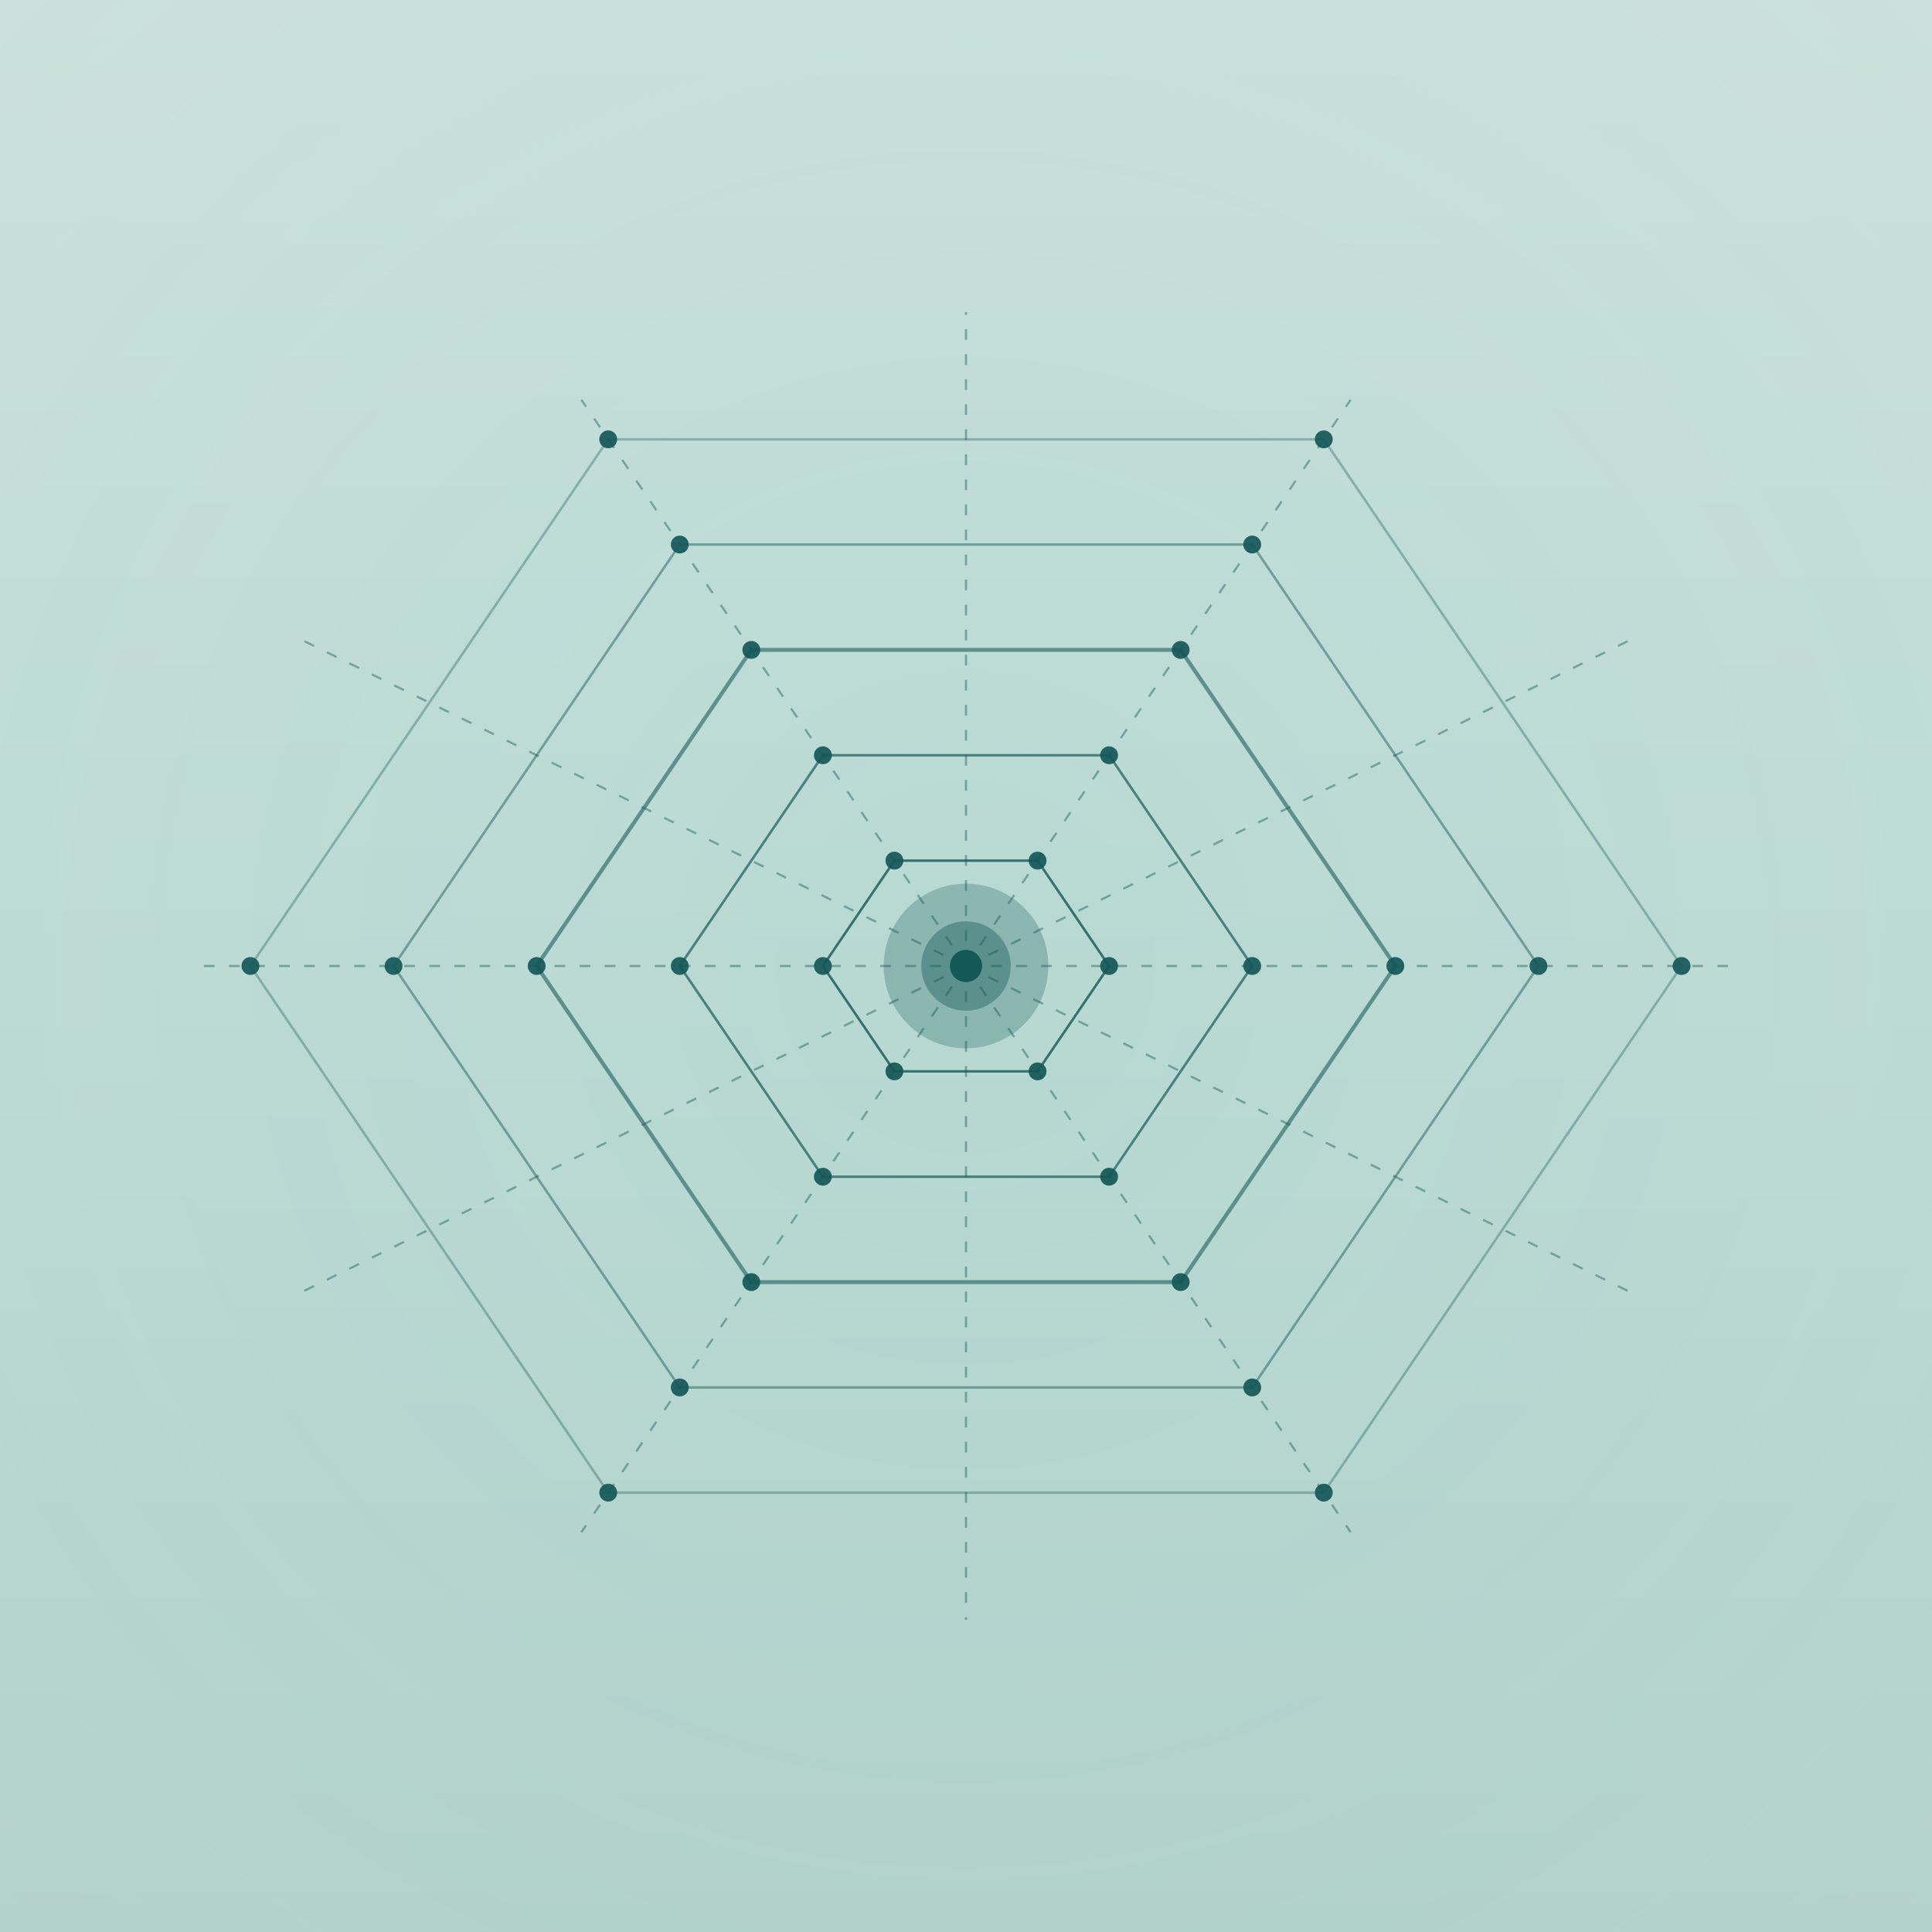
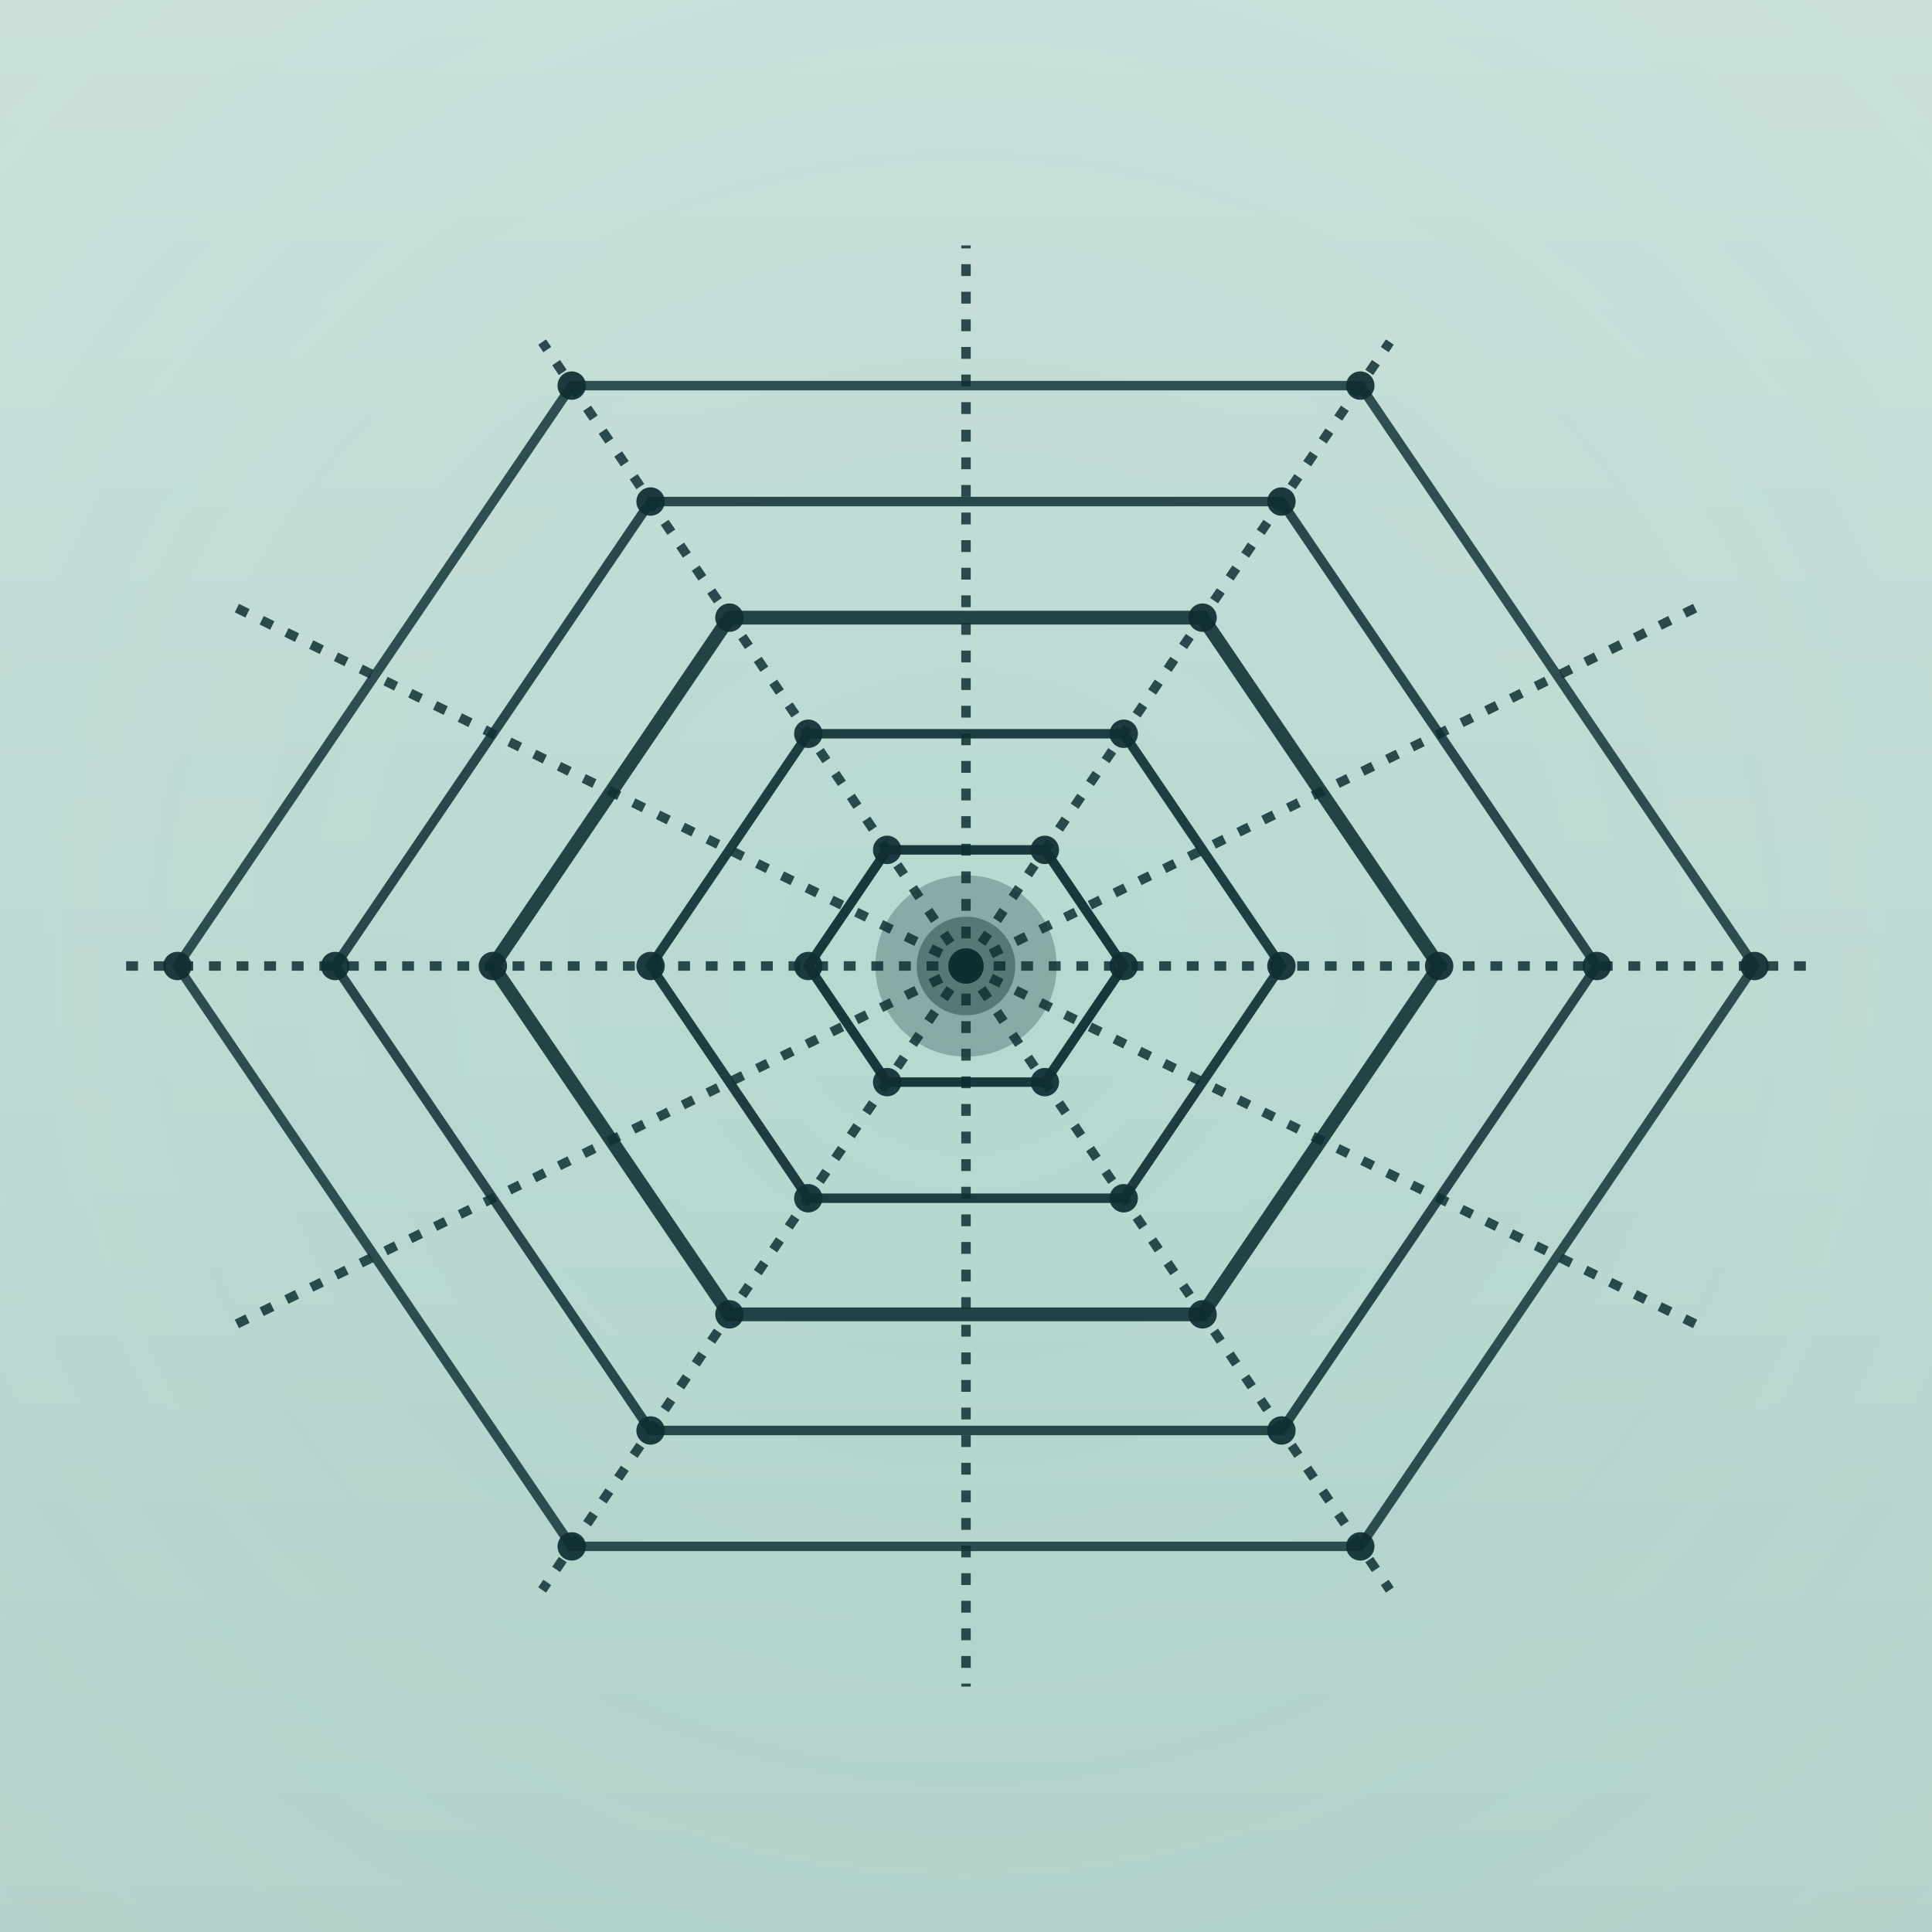
- <svg xmlns="http://www.w3.org/2000/svg" viewBox="260 650 1080 1080" width="100%" height="100%">
+ <svg xmlns="http://www.w3.org/2000/svg" viewBox="310 700 980 980" width="100%" height="100%">
  <defs>
    <linearGradient id="bg-architectures-of-the-grid" x1="0%" y1="0%" x2="0%" y2="100%">
      <stop offset="0%" stop-color="#cde1dc" />
      <stop offset="60%" stop-color="#c0dad4" />
      <stop offset="100%" stop-color="#b5d2cb" />
    </linearGradient>
    <radialGradient id="halo-architectures-of-the-grid" cx="50%" cy="50%" r="75%">
      <stop offset="0%" stop-color="#14b8a6" stop-opacity="0.06" />
      <stop offset="55%" stop-color="#14b8a6" stop-opacity="0.03" />
      <stop offset="100%" stop-color="#14b8a6" stop-opacity="0.00" />
    </radialGradient>
  </defs>
-   <rect x="260" y="650" width="1080" height="1080" fill="url(#bg-architectures-of-the-grid)" />
-   <rect x="260" y="650" width="1080" height="1080" fill="url(#halo-architectures-of-the-grid)" />
+   <rect x="310" y="700" width="980" height="980" fill="url(#bg-architectures-of-the-grid)" />
+   <rect x="310" y="700" width="980" height="980" fill="url(#halo-architectures-of-the-grid)" />
  <g class="emblem-grid" transform="translate(0, -210)">
-     <line x1="800" y1="1400" x2="1230.0" y2="1400.0" stroke="#155858" stroke-width="1.2" opacity="0.44" stroke-dasharray="6,8" />
-     <line x1="800" y1="1400" x2="1172.4" y2="1582.8" stroke="#155858" stroke-width="1.2" opacity="0.44" stroke-dasharray="6,8" />
-     <line x1="800" y1="1400" x2="1015.0" y2="1716.5" stroke="#155858" stroke-width="1.2" opacity="0.44" stroke-dasharray="6,8" />
-     <line x1="800" y1="1400" x2="800.0" y2="1765.5" stroke="#155858" stroke-width="1.2" opacity="0.44" stroke-dasharray="6,8" />
-     <line x1="800" y1="1400" x2="585.0" y2="1716.5" stroke="#155858" stroke-width="1.2" opacity="0.44" stroke-dasharray="6,8" />
-     <line x1="800" y1="1400" x2="427.6" y2="1582.8" stroke="#155858" stroke-width="1.2" opacity="0.44" stroke-dasharray="6,8" />
-     <line x1="800" y1="1400" x2="370.0" y2="1400.0" stroke="#155858" stroke-width="1.2" opacity="0.44" stroke-dasharray="6,8" />
-     <line x1="800" y1="1400" x2="427.6" y2="1217.2" stroke="#155858" stroke-width="1.2" opacity="0.44" stroke-dasharray="6,8" />
-     <line x1="800" y1="1400" x2="585.0" y2="1083.5" stroke="#155858" stroke-width="1.2" opacity="0.44" stroke-dasharray="6,8" />
-     <line x1="800" y1="1400" x2="800.0" y2="1034.5" stroke="#155858" stroke-width="1.2" opacity="0.44" stroke-dasharray="6,8" />
-     <line x1="800" y1="1400" x2="1015.0" y2="1083.5" stroke="#155858" stroke-width="1.2" opacity="0.44" stroke-dasharray="6,8" />
-     <line x1="800" y1="1400" x2="1172.4" y2="1217.2" stroke="#155858" stroke-width="1.2" opacity="0.44" stroke-dasharray="6,8" />
-     <polygon points="880.0,1400.0 840.0,1458.9 760.0,1458.9 720.0,1400.0 760.0,1341.1 840.0,1341.1" stroke="#155858" stroke-width="1.4" fill="none" opacity="0.80" />
-     <polygon points="960.0,1400.0 880.0,1517.8 720.0,1517.8 640.0,1400.0 720.0,1282.2 880.0,1282.2" stroke="#155858" stroke-width="1.4" fill="none" opacity="0.69" />
-     <polygon points="1040.0,1400.0 920.0,1576.7 680.0,1576.7 560.0,1400.0 680.0,1223.3 920.0,1223.3" stroke="#155858" stroke-width="2.2" fill="none" opacity="0.57" />
-     <polygon points="1120.0,1400.0 960.0,1635.6 640.0,1635.6 480.0,1400.0 640.0,1164.4 960.0,1164.4" stroke="#155858" stroke-width="1.4" fill="none" opacity="0.46" />
-     <polygon points="1200.0,1400.0 1000.0,1694.4 600.0,1694.4 400.0,1400.0 600.0,1105.6 1000.0,1105.6" stroke="#155858" stroke-width="1.4" fill="none" opacity="0.34" />
-     <circle cx="880.0" cy="1400.0" r="5.0" fill="#155858" opacity="0.92" />
-     <circle cx="840.0" cy="1458.9" r="5.0" fill="#155858" opacity="0.92" />
-     <circle cx="760.0" cy="1458.9" r="5.0" fill="#155858" opacity="0.92" />
-     <circle cx="720.0" cy="1400.0" r="5.0" fill="#155858" opacity="0.92" />
-     <circle cx="760.0" cy="1341.1" r="5.0" fill="#155858" opacity="0.92" />
-     <circle cx="840.0" cy="1341.1" r="5.0" fill="#155858" opacity="0.92" />
-     <circle cx="960.0" cy="1400.0" r="5.0" fill="#155858" opacity="0.92" />
-     <circle cx="880.0" cy="1517.8" r="5.0" fill="#155858" opacity="0.92" />
-     <circle cx="720.0" cy="1517.8" r="5.0" fill="#155858" opacity="0.92" />
-     <circle cx="640.0" cy="1400.0" r="5.0" fill="#155858" opacity="0.92" />
-     <circle cx="720.0" cy="1282.2" r="5.0" fill="#155858" opacity="0.92" />
-     <circle cx="880.0" cy="1282.2" r="5.0" fill="#155858" opacity="0.92" />
-     <circle cx="1040.0" cy="1400.0" r="5.0" fill="#155858" opacity="0.92" />
-     <circle cx="920.0" cy="1576.7" r="5.0" fill="#155858" opacity="0.92" />
-     <circle cx="680.0" cy="1576.7" r="5.0" fill="#155858" opacity="0.92" />
-     <circle cx="560.0" cy="1400.0" r="5.0" fill="#155858" opacity="0.92" />
-     <circle cx="680.0" cy="1223.3" r="5.0" fill="#155858" opacity="0.92" />
-     <circle cx="920.0" cy="1223.3" r="5.0" fill="#155858" opacity="0.92" />
-     <circle cx="1120.0" cy="1400.0" r="5.0" fill="#155858" opacity="0.92" />
-     <circle cx="960.0" cy="1635.6" r="5.0" fill="#155858" opacity="0.92" />
-     <circle cx="640.0" cy="1635.6" r="5.0" fill="#155858" opacity="0.92" />
-     <circle cx="480.0" cy="1400.0" r="5.0" fill="#155858" opacity="0.92" />
-     <circle cx="640.0" cy="1164.4" r="5.0" fill="#155858" opacity="0.92" />
-     <circle cx="960.0" cy="1164.4" r="5.0" fill="#155858" opacity="0.92" />
-     <circle cx="1200.0" cy="1400.0" r="5.0" fill="#155858" opacity="0.92" />
-     <circle cx="1000.0" cy="1694.4" r="5.0" fill="#155858" opacity="0.92" />
-     <circle cx="600.0" cy="1694.4" r="5.0" fill="#155858" opacity="0.92" />
-     <circle cx="400.0" cy="1400.0" r="5.0" fill="#155858" opacity="0.92" />
-     <circle cx="600.0" cy="1105.6" r="5.0" fill="#155858" opacity="0.92" />
-     <circle cx="1000.0" cy="1105.6" r="5.0" fill="#155858" opacity="0.92" />
-     <circle cx="800" cy="1400" r="46" fill="#155858" opacity="0.28" />
-     <circle cx="800" cy="1400" r="25" fill="#155858" opacity="0.40" />
-     <circle cx="800" cy="1400" r="9" fill="#155858" />
+     <line x1="800" y1="1400" x2="1230.0" y2="1400.0" stroke="#0f2e32" stroke-width="4.8" opacity="0.84" stroke-dasharray="6,8" />
+     <line x1="800" y1="1400" x2="1172.4" y2="1582.8" stroke="#0f2e32" stroke-width="4.8" opacity="0.84" stroke-dasharray="6,8" />
+     <line x1="800" y1="1400" x2="1015.0" y2="1716.5" stroke="#0f2e32" stroke-width="4.8" opacity="0.84" stroke-dasharray="6,8" />
+     <line x1="800" y1="1400" x2="800.0" y2="1765.5" stroke="#0f2e32" stroke-width="4.8" opacity="0.84" stroke-dasharray="6,8" />
+     <line x1="800" y1="1400" x2="585.0" y2="1716.5" stroke="#0f2e32" stroke-width="4.8" opacity="0.84" stroke-dasharray="6,8" />
+     <line x1="800" y1="1400" x2="427.6" y2="1582.8" stroke="#0f2e32" stroke-width="4.8" opacity="0.84" stroke-dasharray="6,8" />
+     <line x1="800" y1="1400" x2="370.0" y2="1400.0" stroke="#0f2e32" stroke-width="4.8" opacity="0.84" stroke-dasharray="6,8" />
+     <line x1="800" y1="1400" x2="427.6" y2="1217.2" stroke="#0f2e32" stroke-width="4.8" opacity="0.84" stroke-dasharray="6,8" />
+     <line x1="800" y1="1400" x2="585.0" y2="1083.5" stroke="#0f2e32" stroke-width="4.8" opacity="0.84" stroke-dasharray="6,8" />
+     <line x1="800" y1="1400" x2="800.0" y2="1034.5" stroke="#0f2e32" stroke-width="4.8" opacity="0.84" stroke-dasharray="6,8" />
+     <line x1="800" y1="1400" x2="1015.0" y2="1083.5" stroke="#0f2e32" stroke-width="4.8" opacity="0.84" stroke-dasharray="6,8" />
+     <line x1="800" y1="1400" x2="1172.4" y2="1217.2" stroke="#0f2e32" stroke-width="4.8" opacity="0.84" stroke-dasharray="6,8" />
+     <polygon points="880.0,1400.0 840.0,1458.9 760.0,1458.9 720.0,1400.0 760.0,1341.1 840.0,1341.1" stroke="#0f2e32" stroke-width="4.8" fill="none" opacity="0.94" />
+     <polygon points="960.0,1400.0 880.0,1517.8 720.0,1517.8 640.0,1400.0 720.0,1282.2 880.0,1282.2" stroke="#0f2e32" stroke-width="4.8" fill="none" opacity="0.91" />
+     <polygon points="1040.0,1400.0 920.0,1576.7 680.0,1576.7 560.0,1400.0 680.0,1223.3 920.0,1223.3" stroke="#0f2e32" stroke-width="7.0" fill="none" opacity="0.88" />
+     <polygon points="1120.0,1400.0 960.0,1635.6 640.0,1635.6 480.0,1400.0 640.0,1164.4 960.0,1164.4" stroke="#0f2e32" stroke-width="4.8" fill="none" opacity="0.85" />
+     <polygon points="1200.0,1400.0 1000.0,1694.4 600.0,1694.4 400.0,1400.0 600.0,1105.6 1000.0,1105.6" stroke="#0f2e32" stroke-width="4.8" fill="none" opacity="0.82" />
+     <circle cx="880.0" cy="1400.0" r="7.2" fill="#0f2e32" opacity="0.92" />
+     <circle cx="840.0" cy="1458.9" r="7.2" fill="#0f2e32" opacity="0.92" />
+     <circle cx="760.0" cy="1458.9" r="7.2" fill="#0f2e32" opacity="0.92" />
+     <circle cx="720.0" cy="1400.0" r="7.2" fill="#0f2e32" opacity="0.92" />
+     <circle cx="760.0" cy="1341.1" r="7.2" fill="#0f2e32" opacity="0.92" />
+     <circle cx="840.0" cy="1341.1" r="7.2" fill="#0f2e32" opacity="0.92" />
+     <circle cx="960.0" cy="1400.0" r="7.2" fill="#0f2e32" opacity="0.92" />
+     <circle cx="880.0" cy="1517.8" r="7.2" fill="#0f2e32" opacity="0.92" />
+     <circle cx="720.0" cy="1517.8" r="7.2" fill="#0f2e32" opacity="0.92" />
+     <circle cx="640.0" cy="1400.0" r="7.2" fill="#0f2e32" opacity="0.92" />
+     <circle cx="720.0" cy="1282.2" r="7.2" fill="#0f2e32" opacity="0.92" />
+     <circle cx="880.0" cy="1282.2" r="7.2" fill="#0f2e32" opacity="0.92" />
+     <circle cx="1040.0" cy="1400.0" r="7.2" fill="#0f2e32" opacity="0.92" />
+     <circle cx="920.0" cy="1576.7" r="7.2" fill="#0f2e32" opacity="0.92" />
+     <circle cx="680.0" cy="1576.7" r="7.2" fill="#0f2e32" opacity="0.92" />
+     <circle cx="560.0" cy="1400.0" r="7.2" fill="#0f2e32" opacity="0.92" />
+     <circle cx="680.0" cy="1223.3" r="7.2" fill="#0f2e32" opacity="0.92" />
+     <circle cx="920.0" cy="1223.3" r="7.2" fill="#0f2e32" opacity="0.92" />
+     <circle cx="1120.0" cy="1400.0" r="7.2" fill="#0f2e32" opacity="0.92" />
+     <circle cx="960.0" cy="1635.6" r="7.2" fill="#0f2e32" opacity="0.92" />
+     <circle cx="640.0" cy="1635.6" r="7.2" fill="#0f2e32" opacity="0.92" />
+     <circle cx="480.0" cy="1400.0" r="7.2" fill="#0f2e32" opacity="0.92" />
+     <circle cx="640.0" cy="1164.4" r="7.2" fill="#0f2e32" opacity="0.92" />
+     <circle cx="960.0" cy="1164.4" r="7.2" fill="#0f2e32" opacity="0.92" />
+     <circle cx="1200.0" cy="1400.0" r="7.2" fill="#0f2e32" opacity="0.92" />
+     <circle cx="1000.0" cy="1694.4" r="7.2" fill="#0f2e32" opacity="0.92" />
+     <circle cx="600.0" cy="1694.4" r="7.2" fill="#0f2e32" opacity="0.92" />
+     <circle cx="400.0" cy="1400.0" r="7.2" fill="#0f2e32" opacity="0.92" />
+     <circle cx="600.0" cy="1105.6" r="7.2" fill="#0f2e32" opacity="0.92" />
+     <circle cx="1000.0" cy="1105.6" r="7.2" fill="#0f2e32" opacity="0.92" />
+     <circle cx="800" cy="1400" r="46" fill="#0f2e32" opacity="0.28" />
+     <circle cx="800" cy="1400" r="25" fill="#0f2e32" opacity="0.40" />
+     <circle cx="800" cy="1400" r="9" fill="#0f2e32" />
  </g>
</svg>
